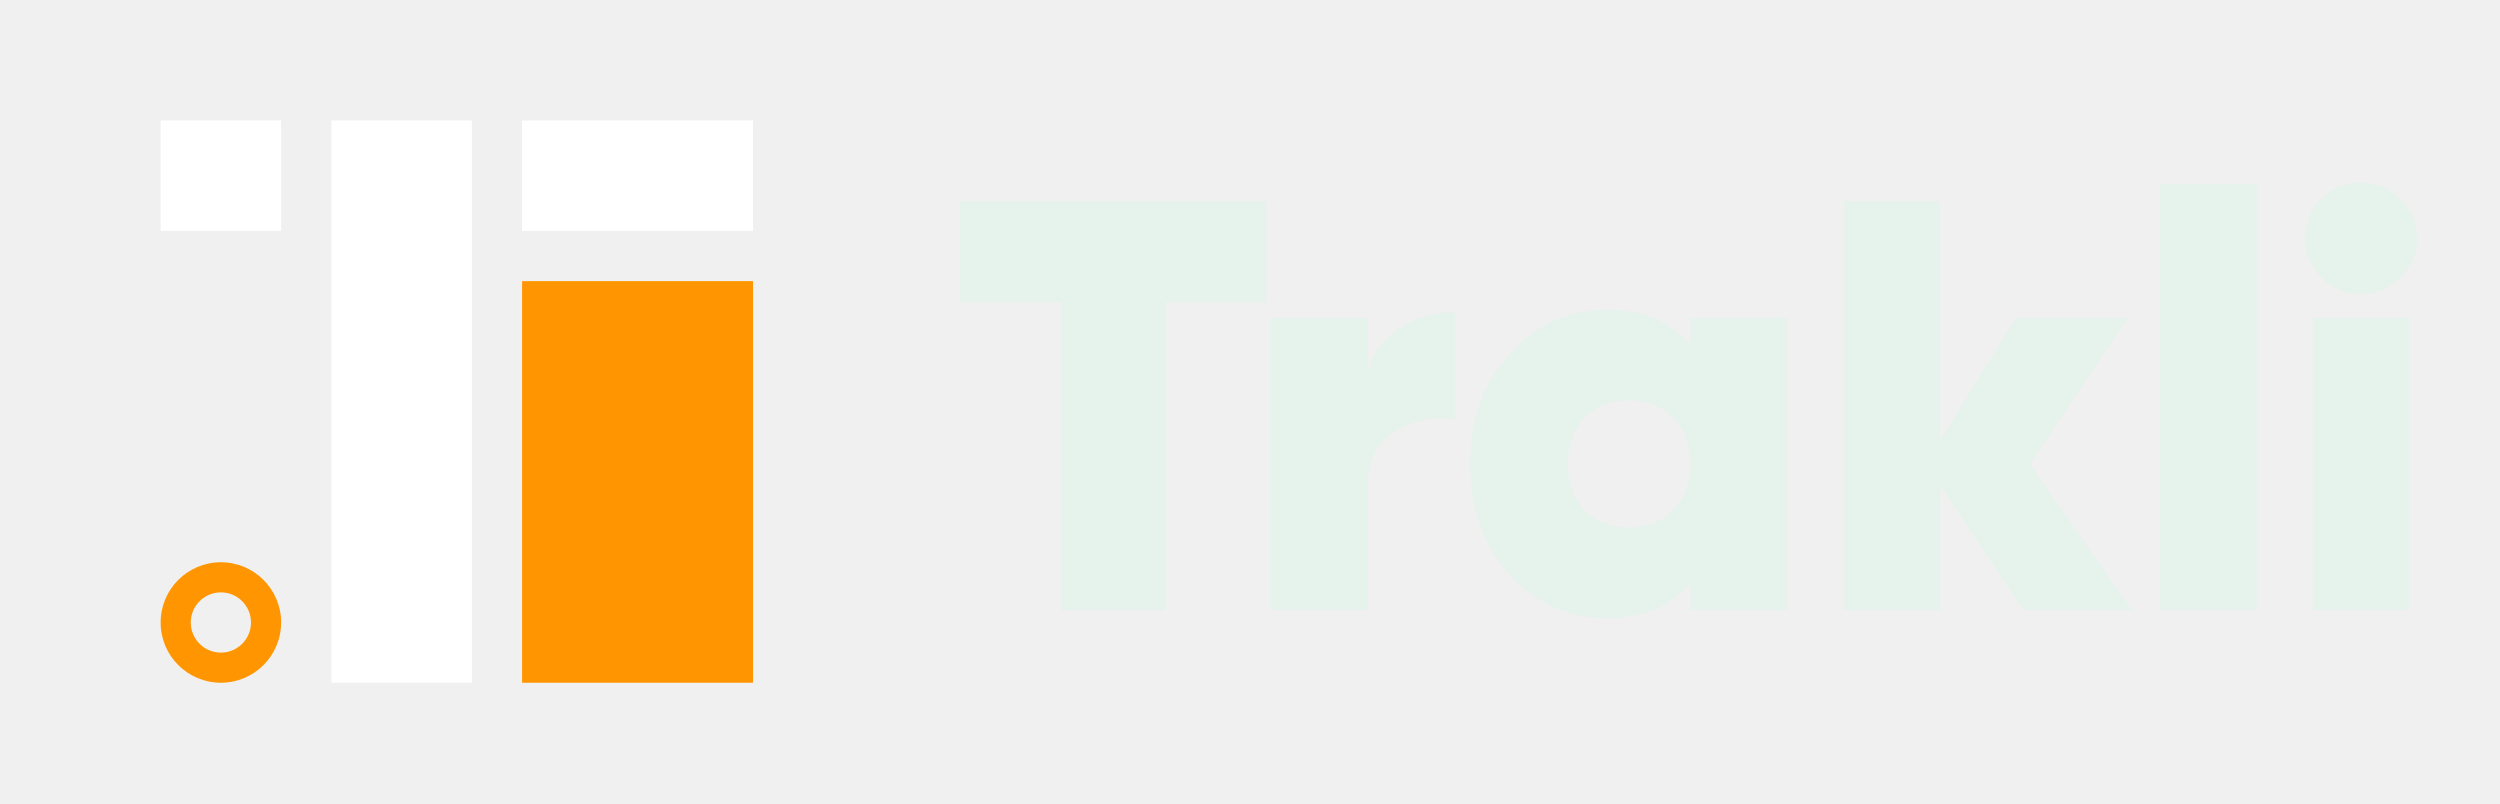
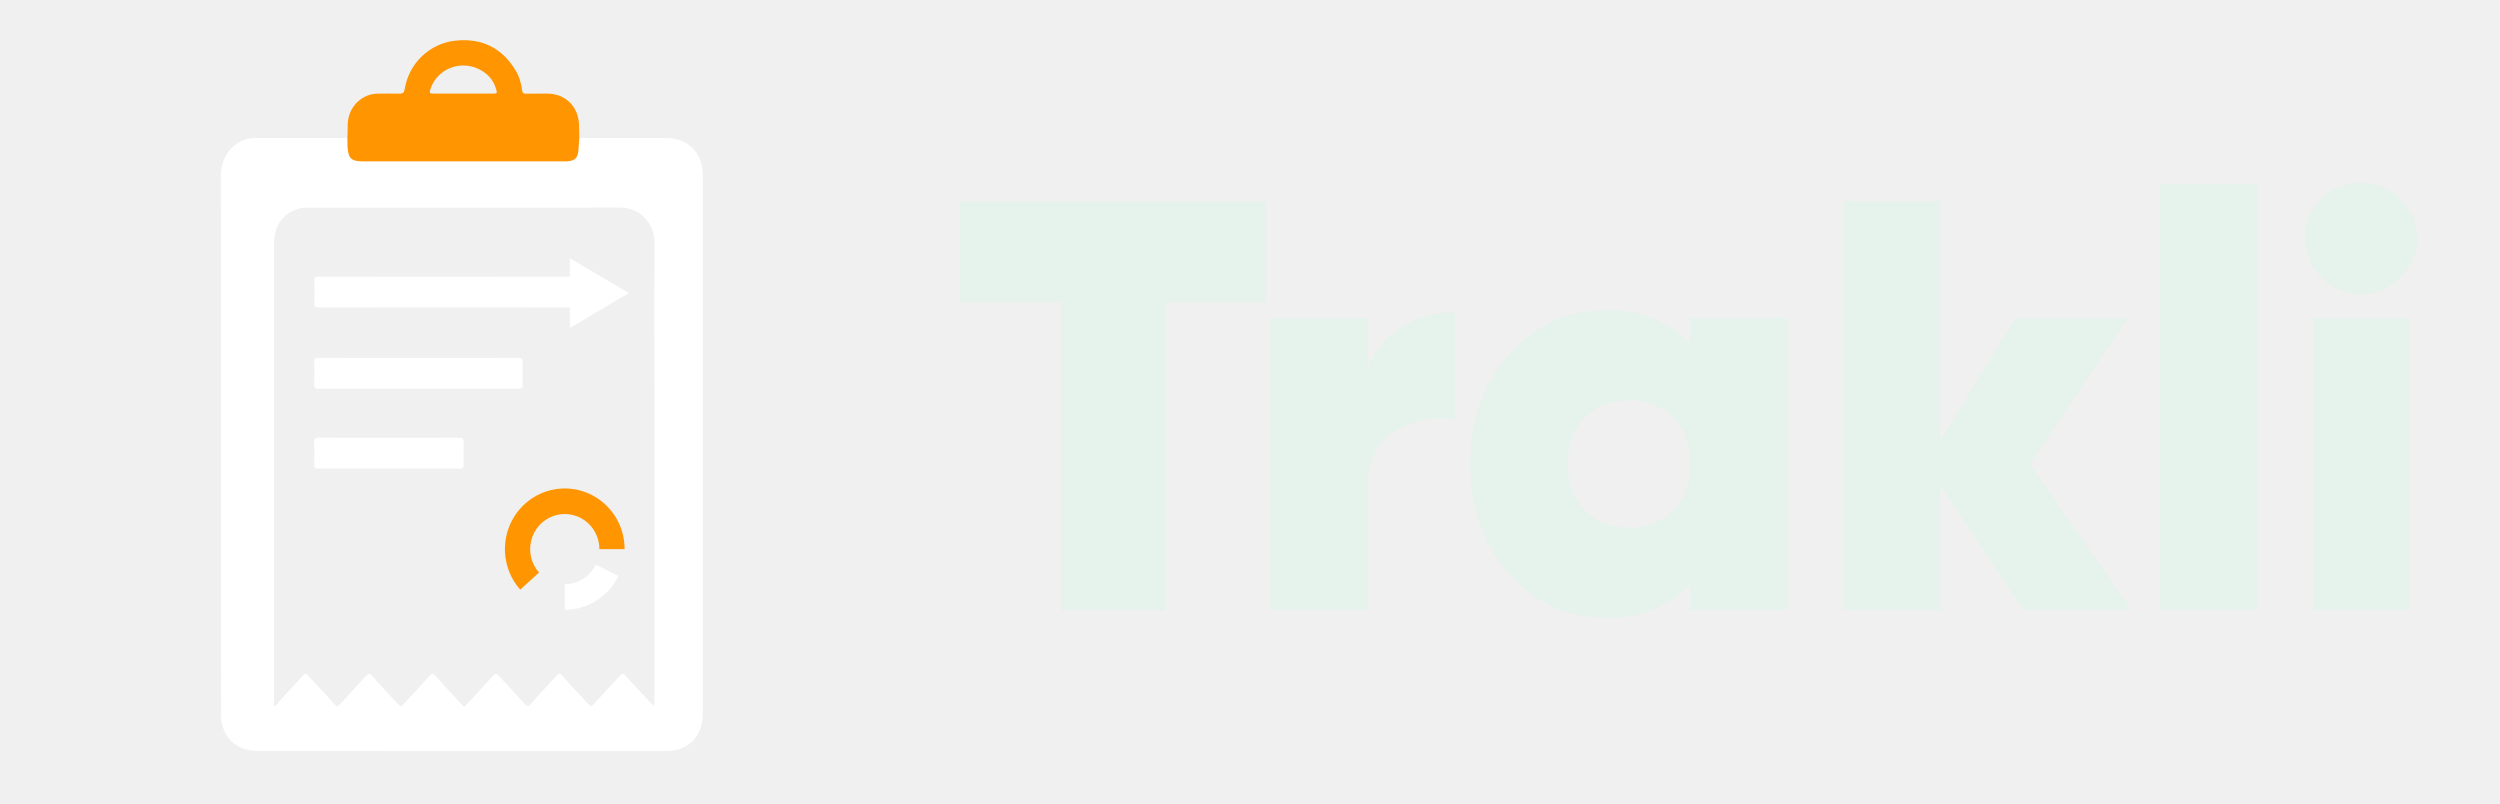
<svg xmlns="http://www.w3.org/2000/svg" width="249" height="80" viewBox="0 0 249 80" fill="none">
  <path d="M239.066 27.662C237.98 28.747 236.681 29.29 235.169 29.29C233.657 29.29 232.339 28.747 231.215 27.662C230.129 26.538 229.587 25.219 229.587 23.707C229.587 22.195 230.129 20.896 231.215 19.811C232.339 18.725 233.657 18.183 235.169 18.183C236.681 18.183 237.98 18.725 239.066 19.811C240.19 20.896 240.752 22.195 240.752 23.707C240.752 25.219 240.19 26.538 239.066 27.662ZM230.343 60.752V31.674H239.996V60.752H230.343Z" fill="#E6F2EC" />
  <path d="M215.122 60.752V18.299H224.776V60.752H215.122Z" fill="#E6F2EC" />
  <path d="M212.332 60.752H201.515L193.257 48.365V60.752H183.603V20.044H193.257V43.829L200.759 31.674H211.924L202.155 46.213L212.332 60.752Z" fill="#E6F2EC" />
  <path d="M168.353 31.674H178.007V60.752H168.353V58.077C166.376 60.403 163.623 61.566 160.095 61.566C156.218 61.566 152.962 60.112 150.325 57.204C147.728 54.258 146.429 50.594 146.429 46.213C146.429 41.832 147.728 38.188 150.325 35.28C152.962 32.334 156.218 30.86 160.095 30.86C163.623 30.86 166.376 32.023 168.353 34.35V31.674ZM157.827 50.807C158.952 51.97 160.425 52.552 162.247 52.552C164.069 52.552 165.542 51.97 166.667 50.807C167.791 49.644 168.353 48.113 168.353 46.213C168.353 44.313 167.791 42.782 166.667 41.619C165.542 40.456 164.069 39.874 162.247 39.874C160.425 39.874 158.952 40.456 157.827 41.619C156.703 42.782 156.141 44.313 156.141 46.213C156.141 48.113 156.703 49.644 157.827 50.807Z" fill="#E6F2EC" />
  <path d="M136.181 37.083C136.724 35.183 137.81 33.71 139.438 32.663C141.066 31.616 142.889 31.093 144.905 31.093V41.793C142.695 41.444 140.679 41.852 138.857 43.015C137.073 44.178 136.181 46.077 136.181 48.714V60.752H126.528V31.674H136.181V37.083Z" fill="#E6F2EC" />
  <path d="M126.113 20.044V30.104H116.052V60.752H105.642V30.104H95.582V20.044H126.113Z" fill="#E6F2EC" />
-   <rect x="33" y="12" width="14" height="56" fill="white" />
-   <rect x="52" y="12" width="23" height="11" fill="white" />
-   <rect x="52" y="28" width="23" height="40" fill="#FF9500" />
-   <path fill-rule="evenodd" clip-rule="evenodd" d="M22 56C18.686 56 16 58.686 16 62C16 65.314 18.686 68 22 68C25.314 68 28 65.314 28 62C28 58.686 25.314 56 22 56ZM22 59C20.343 59 19 60.343 19 62C19 63.657 20.343 65 22 65C23.657 65 25 63.657 25 62C25 60.343 23.657 59 22 59Z" fill="#FF9500" />
-   <rect x="16" y="12" width="12" height="11" fill="white" />
+   <path d="M57.696 13.743C60.583 13.743 63.471 13.741 66.359 13.745C68.53 13.748 69.998 15.228 69.998 17.425C70 35.327 70 53.227 69.998 71.129C69.998 73.308 68.55 74.794 66.403 74.795C52.815 74.801 39.227 74.803 25.64 74.797C23.448 74.797 22.015 73.33 22.015 71.116C22.013 53.245 22.022 35.375 22 17.505C21.997 15.56 23.232 14.141 24.755 13.813C25.117 13.736 25.48 13.744 25.843 13.744C28.762 13.741 31.68 13.743 34.599 13.744C34.606 14.036 34.605 14.329 34.621 14.621C34.684 15.756 34.992 16.067 36.102 16.067C42.785 16.071 49.47 16.069 56.153 16.069C56.275 16.069 56.397 16.073 56.518 16.064C57.254 16.016 57.548 15.725 57.607 14.983C57.64 14.57 57.667 14.156 57.697 13.743H57.696ZM46.238 70.42C47.202 69.379 48.154 68.363 49.089 67.332C49.308 67.091 49.437 67.037 49.687 67.316C50.534 68.263 51.427 69.168 52.269 70.118C52.514 70.396 52.625 70.365 52.848 70.118C53.708 69.163 54.595 68.231 55.456 67.277C55.66 67.05 55.766 67.054 55.974 67.284C56.834 68.24 57.726 69.165 58.589 70.118C58.807 70.359 58.933 70.369 59.155 70.122C60.015 69.167 60.901 68.235 61.766 67.283C61.956 67.073 62.07 67.025 62.286 67.27C62.91 67.984 63.561 68.676 64.211 69.367C64.507 69.681 64.772 70.031 65.175 70.329C65.175 70.11 65.175 69.958 65.175 69.807C65.175 59.438 65.175 49.07 65.175 38.702C65.175 33.864 65.149 29.027 65.188 24.189C65.204 22.125 63.592 20.674 61.861 20.678C51.449 20.701 41.038 20.689 30.626 20.691C30.368 20.691 30.112 20.688 29.857 20.754C28.235 21.166 27.297 22.429 27.297 24.222C27.296 39.412 27.296 54.602 27.296 69.793C27.296 69.954 27.296 70.115 27.296 70.276C27.34 70.299 27.384 70.322 27.429 70.345C27.526 70.212 27.613 70.069 27.724 69.948C28.542 69.058 29.369 68.177 30.182 67.281C30.368 67.076 30.484 67.057 30.682 67.274C31.547 68.226 32.437 69.154 33.297 70.109C33.513 70.35 33.624 70.421 33.876 70.137C34.72 69.187 35.604 68.275 36.453 67.33C36.681 67.076 36.816 67.053 37.054 67.319C37.914 68.275 38.801 69.206 39.663 70.159C39.863 70.381 39.976 70.385 40.18 70.157C41.029 69.212 41.906 68.293 42.757 67.349C42.991 67.09 43.129 67.049 43.388 67.338C44.316 68.374 45.274 69.384 46.237 70.423L46.238 70.42Z" fill="white" />
+   <path d="M57.696 13.743C57.667 14.156 57.639 14.571 57.606 14.983C57.547 15.725 57.253 16.016 56.517 16.064C56.396 16.072 56.275 16.069 56.152 16.069C49.469 16.069 42.785 16.071 36.101 16.067C34.99 16.067 34.683 15.756 34.62 14.621C34.604 14.329 34.605 14.036 34.598 13.744C34.659 13.102 34.57 12.456 34.697 11.813C34.978 10.389 36.198 9.336 37.628 9.326C38.327 9.321 39.026 9.308 39.724 9.331C40.094 9.343 40.246 9.276 40.317 8.837C40.729 6.293 42.81 4.319 45.355 4.048C47.973 3.769 50.005 4.756 51.38 7.055C51.739 7.654 51.917 8.326 52.009 9.014C52.045 9.287 52.16 9.331 52.39 9.328C53.089 9.319 53.787 9.325 54.486 9.324C56.335 9.324 57.641 10.625 57.673 12.499C57.68 12.914 57.688 13.329 57.694 13.744L57.696 13.743ZM46.116 9.323C47.088 9.323 48.059 9.325 49.03 9.323C49.54 9.322 49.548 9.308 49.389 8.799C49.093 7.859 48.46 7.229 47.59 6.836C45.735 5.999 43.572 6.903 42.903 8.781C42.727 9.278 42.759 9.323 43.293 9.324C44.233 9.325 45.175 9.324 46.115 9.324L46.116 9.323Z" fill="#FF9500" />
+   <path d="M62.212 54.691C62.212 53.712 61.977 52.746 61.527 51.879C61.077 51.012 60.426 50.269 59.629 49.713C58.833 49.158 57.915 48.807 56.955 48.692C55.995 48.576 55.022 48.699 54.119 49.049C53.216 49.4 52.411 49.967 51.773 50.703C51.135 51.439 50.683 52.322 50.456 53.274C50.23 54.227 50.235 55.221 50.471 56.171C50.708 57.121 51.169 57.998 51.815 58.727L53.685 57.026C53.312 56.604 53.045 56.096 52.908 55.547C52.772 54.998 52.769 54.423 52.9 53.872C53.031 53.321 53.292 52.811 53.661 52.385C54.03 51.959 54.496 51.631 55.018 51.428C55.54 51.225 56.103 51.154 56.658 51.221C57.213 51.288 57.744 51.491 58.205 51.812C58.666 52.133 59.042 52.563 59.302 53.065C59.563 53.566 59.699 54.125 59.699 54.691H62.212Z" fill="#FF9500" />
+   <path d="M56.251 60.733C57.364 60.733 58.455 60.418 59.4 59.822C60.344 59.226 61.106 58.374 61.598 57.362L59.343 56.236C59.059 56.821 58.618 57.314 58.072 57.659C57.525 58.003 56.895 58.186 56.251 58.186L56.251 60.733Z" fill="white" />
+   <path d="M45.194 27.562C49.634 27.562 54.075 27.566 58.515 27.553C58.864 27.553 58.994 27.635 58.978 28.03C58.947 28.749 58.952 29.472 58.978 30.19C58.99 30.544 58.876 30.625 58.56 30.624C55.431 30.613 52.302 30.618 49.174 30.618C43.393 30.618 37.612 30.613 31.831 30.626C31.425 30.627 31.272 30.535 31.298 30.077C31.336 29.39 31.329 28.698 31.301 28.009C31.285 27.631 31.415 27.555 31.743 27.556C36.227 27.566 40.711 27.564 45.194 27.564V27.562Z" fill="white" />
+   <path d="M41.629 38.718C38.348 38.718 35.068 38.709 31.788 38.728C31.375 38.73 31.271 38.608 31.291 38.209C31.323 37.518 31.321 36.823 31.291 36.131C31.273 35.748 31.386 35.64 31.769 35.642C35.383 35.657 38.998 35.65 42.612 35.65C45.604 35.65 48.596 35.659 51.587 35.642C51.976 35.64 52.075 35.758 52.061 36.135C52.032 36.842 52.035 37.552 52.062 38.259C52.075 38.62 51.972 38.729 51.606 38.728C48.28 38.714 44.955 38.719 41.629 38.719V38.718Z" fill="white" />
+   <path d="M38.76 43.598C41.07 43.598 43.381 43.605 45.691 43.591C46.053 43.588 46.204 43.663 46.185 44.066C46.152 44.788 46.163 45.514 46.18 46.237C46.187 46.547 46.107 46.667 45.775 46.667C41.079 46.658 36.383 46.659 31.687 46.667C31.395 46.667 31.284 46.591 31.293 46.279C31.312 45.556 31.32 44.83 31.289 44.107C31.272 43.712 31.371 43.584 31.785 43.588C34.111 43.61 36.436 43.598 38.761 43.598H38.76Z" fill="white" />
+   <path fill-rule="evenodd" clip-rule="evenodd" d="M56.756 25.71L62.616 29.192L56.756 32.674L56.756 29.795L56.756 28.589L56.756 25.71Z" fill="white" />
</svg>
